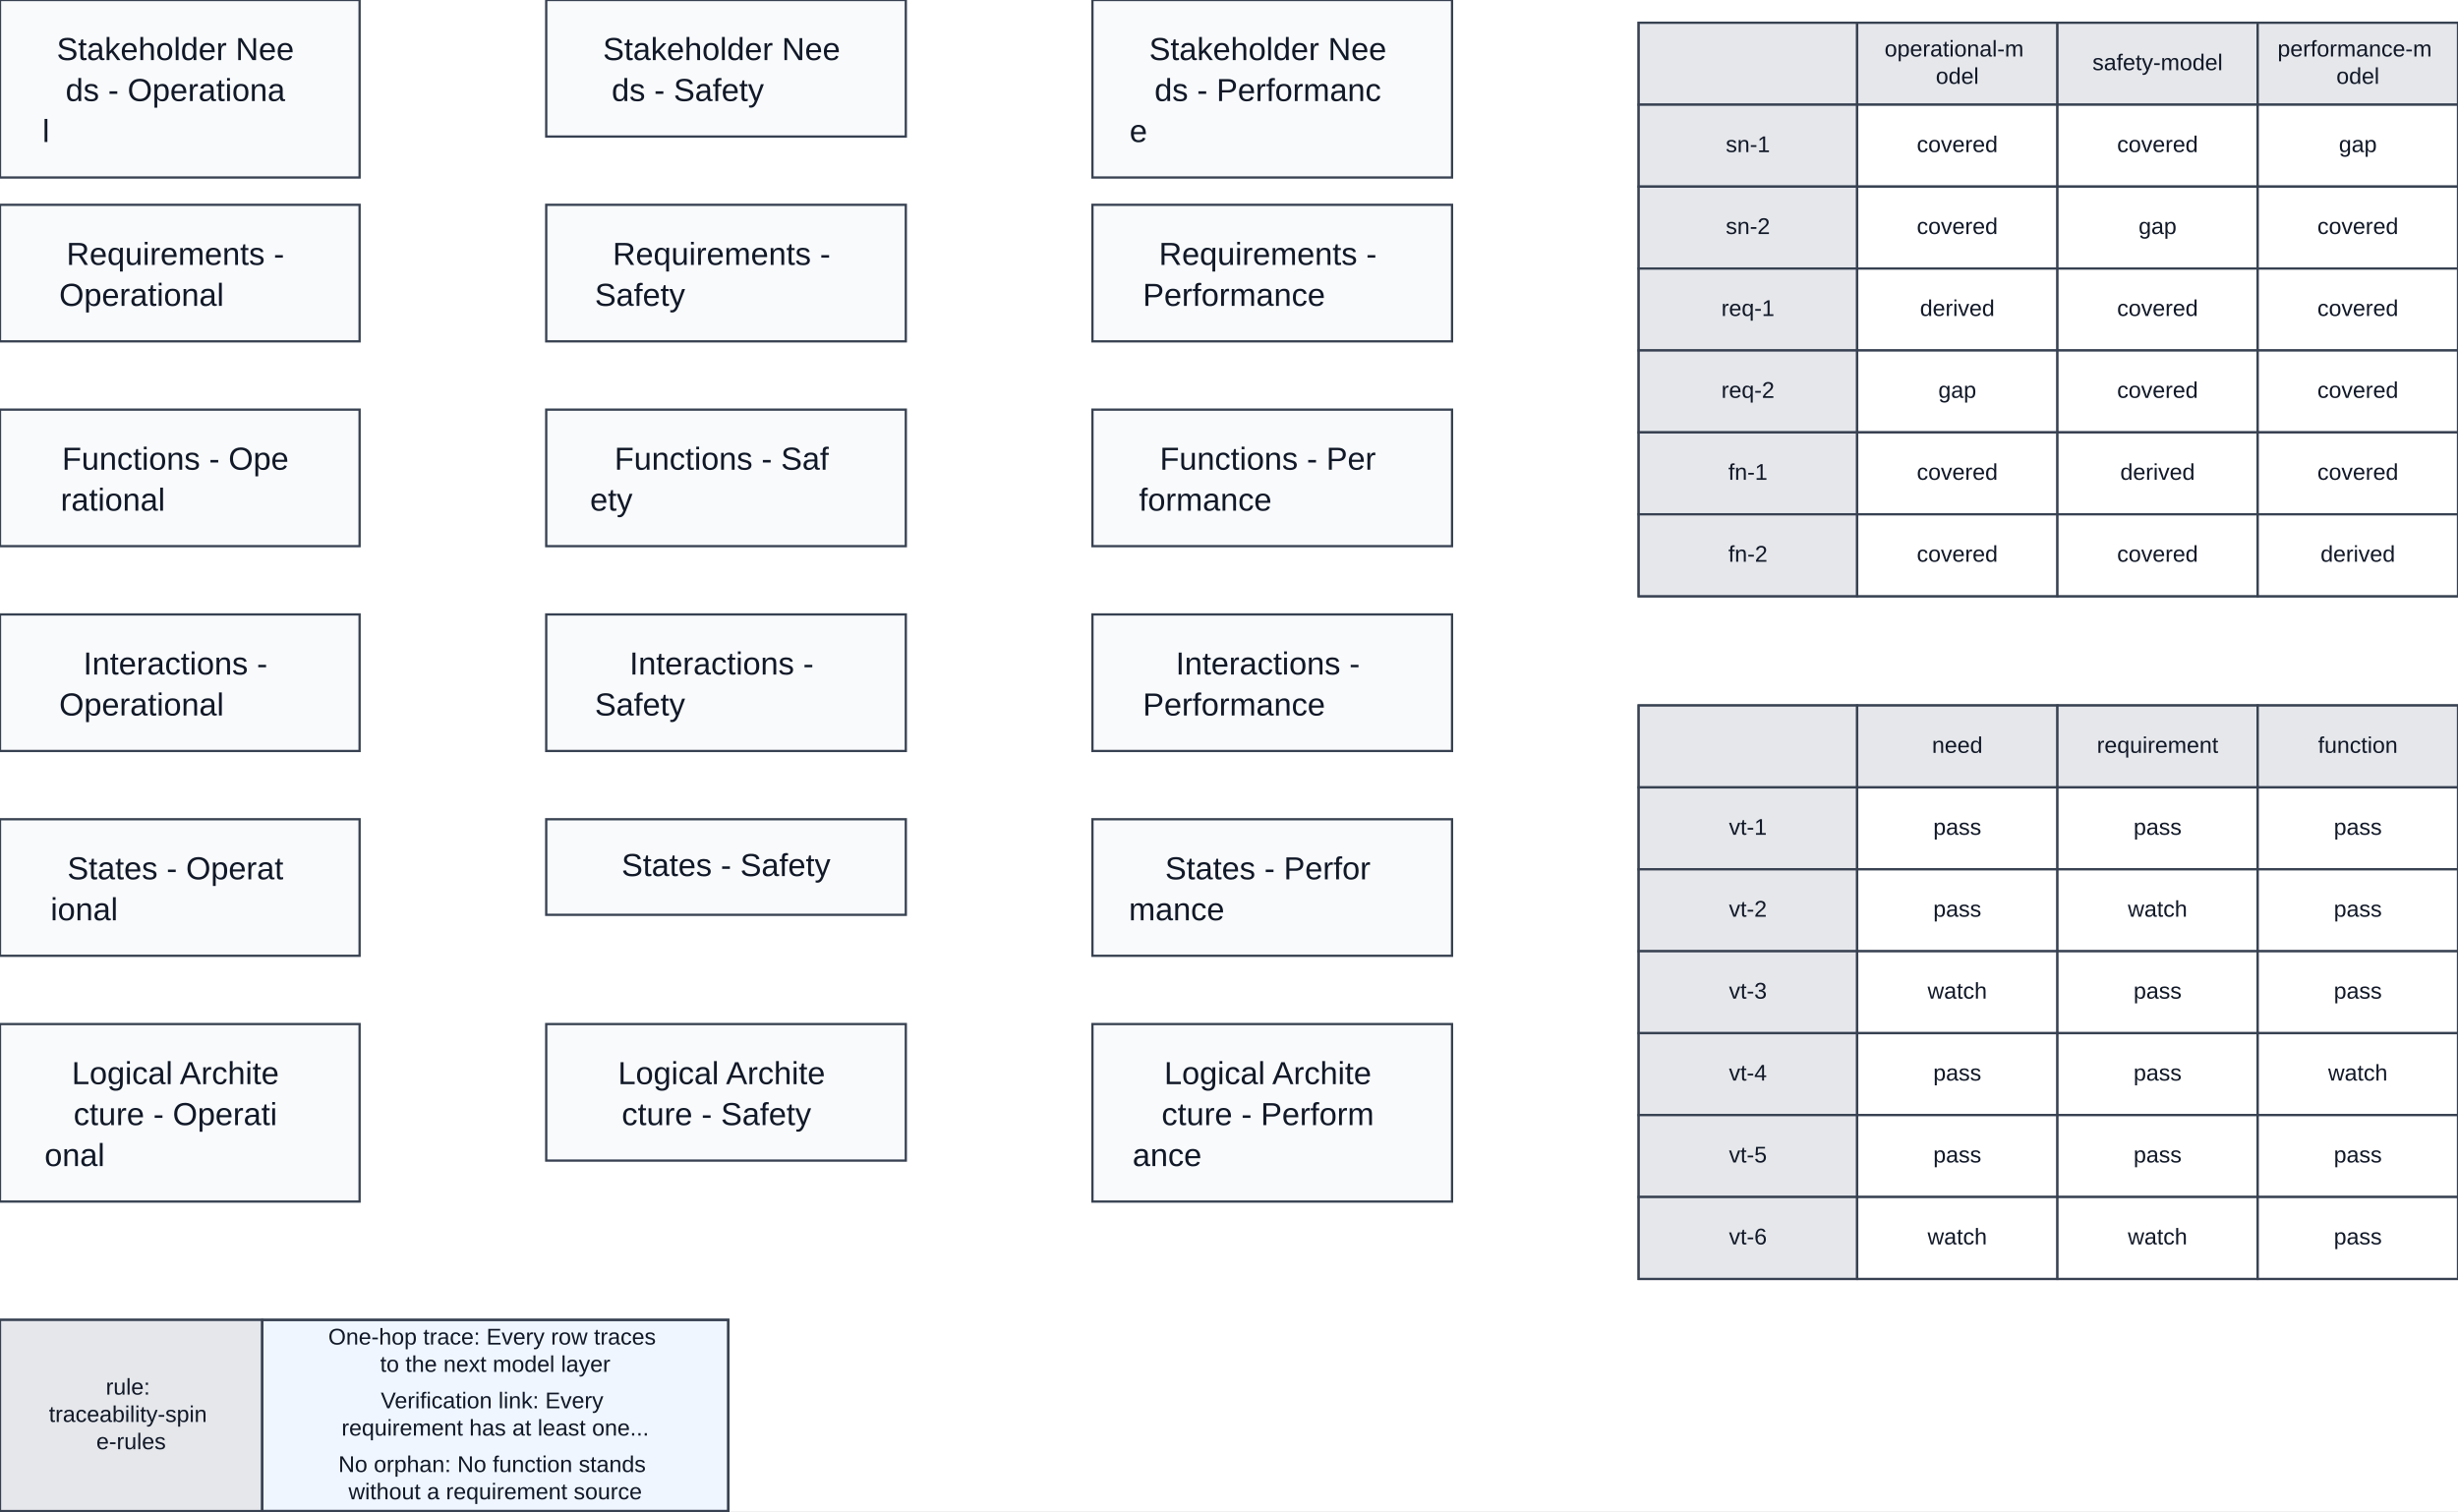
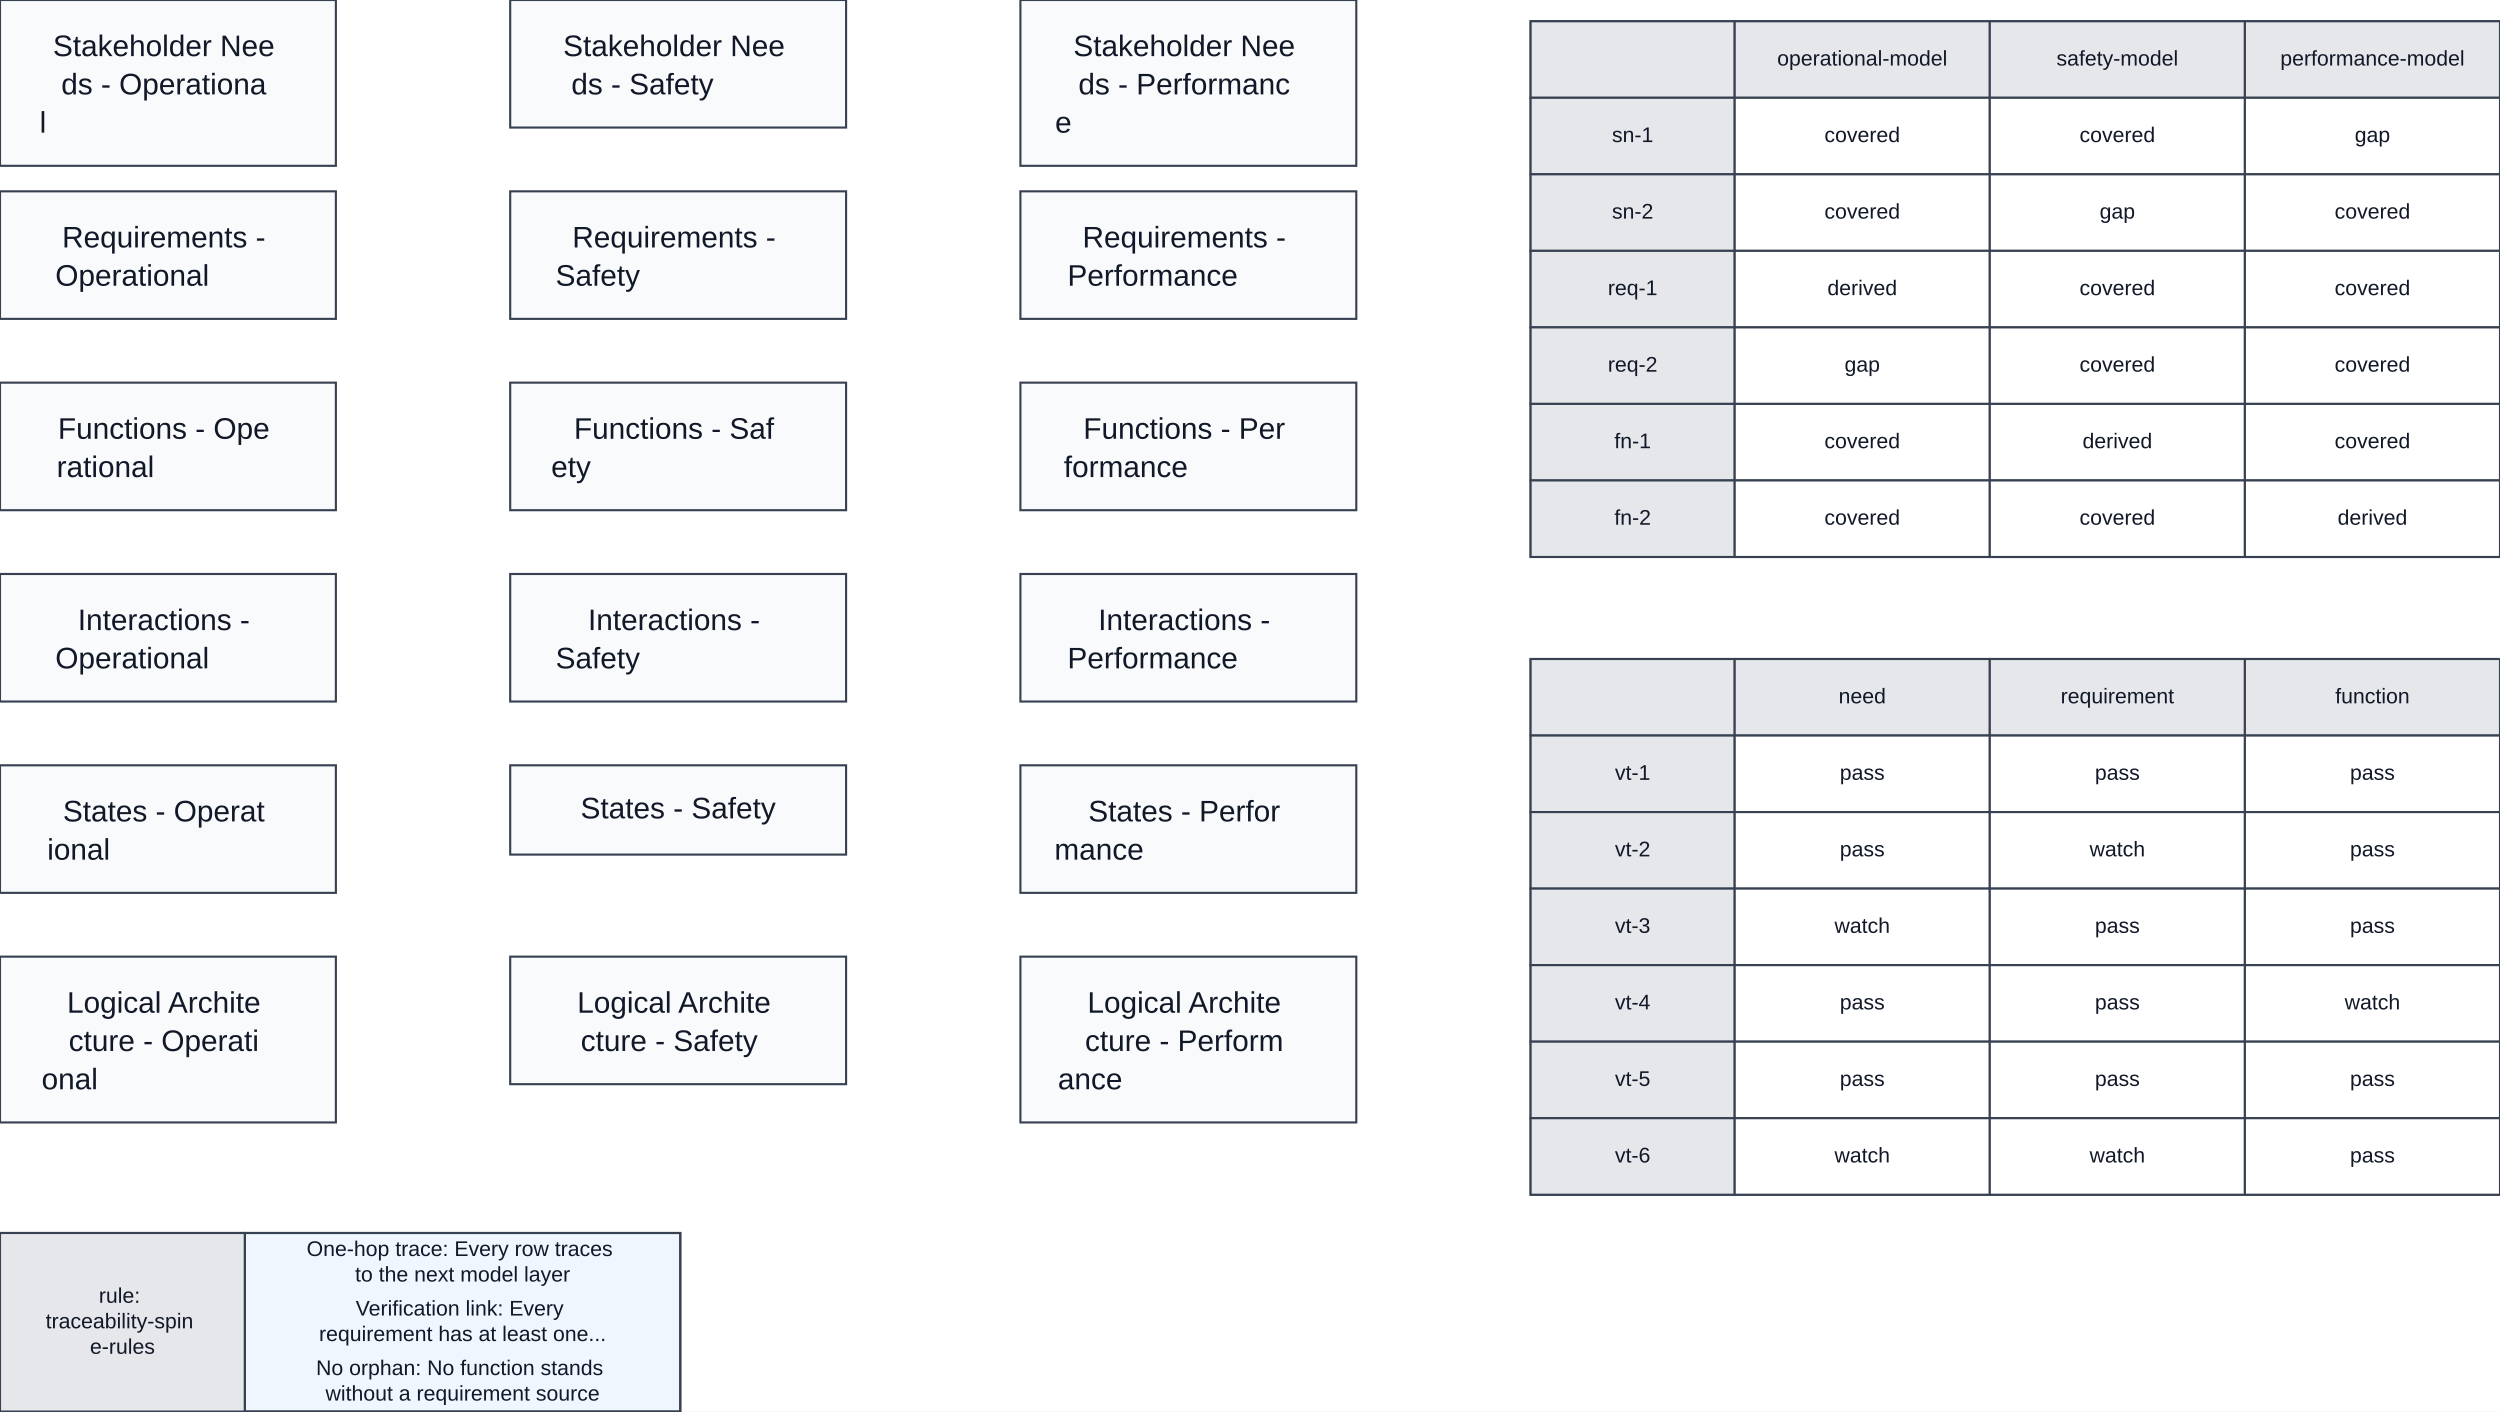
- <svg xmlns="http://www.w3.org/2000/svg" role="img" viewBox="180 80 1080 664">
-   <rect class="background" x="180" y="80" width="1080" height="664" fill="#ffffff" />
+ <svg xmlns="http://www.w3.org/2000/svg" role="img" viewBox="180 80 1176 664">
+   <rect class="background" x="180" y="80" width="1176" height="664" fill="#ffffff" />
  <g class="matrix-block" data-id="traceability-matrix" data-row-count="6" data-column-count="3">
-     <rect class="matrix-frame" x="900" y="90" width="360" height="252" fill="#f8fafc" stroke="#374151" />
+     <rect class="matrix-frame" x="900" y="90" width="456" height="252" fill="#f8fafc" stroke="#374151" />
    <rect class="matrix-corner-header" x="900" y="90" width="96" height="36" fill="#e5e7eb" stroke="#374151" />
-     <rect class="matrix-column-header" data-col="operational-model" x="996" y="90" width="88" height="36" fill="#e5e7eb" stroke="#374151" />
-     <text class="matrix-column-label" x="1040" y="102" text-anchor="middle" dominant-baseline="middle" font-family="Arial, sans-serif" font-size="10" fill="#111827">
-       <tspan x="1040" y="102">operational-m</tspan>
-       <tspan x="1040" y="114">odel</tspan>
-     </text>
-     <rect class="matrix-column-header" data-col="safety-model" x="1084" y="90" width="88" height="36" fill="#e5e7eb" stroke="#374151" />
-     <text class="matrix-column-label" x="1128" y="108" text-anchor="middle" dominant-baseline="middle" font-family="Arial, sans-serif" font-size="10" fill="#111827">safety-model</text>
-     <rect class="matrix-column-header" data-col="performance-model" x="1172" y="90" width="88" height="36" fill="#e5e7eb" stroke="#374151" />
-     <text class="matrix-column-label" x="1216" y="102" text-anchor="middle" dominant-baseline="middle" font-family="Arial, sans-serif" font-size="10" fill="#111827">
-       <tspan x="1216" y="102">performance-m</tspan>
-       <tspan x="1216" y="114">odel</tspan>
-     </text>
+     <rect class="matrix-column-header" data-col="operational-model" x="996" y="90" width="120" height="36" fill="#e5e7eb" stroke="#374151" />
+     <text class="matrix-column-label" x="1056" y="108" text-anchor="middle" dominant-baseline="middle" font-family="Arial, sans-serif" font-size="10" fill="#111827">operational-model</text>
+     <rect class="matrix-column-header" data-col="safety-model" x="1116" y="90" width="120" height="36" fill="#e5e7eb" stroke="#374151" />
+     <text class="matrix-column-label" x="1176" y="108" text-anchor="middle" dominant-baseline="middle" font-family="Arial, sans-serif" font-size="10" fill="#111827">safety-model</text>
+     <rect class="matrix-column-header" data-col="performance-model" x="1236" y="90" width="120" height="36" fill="#e5e7eb" stroke="#374151" />
+     <text class="matrix-column-label" x="1296" y="108" text-anchor="middle" dominant-baseline="middle" font-family="Arial, sans-serif" font-size="10" fill="#111827">performance-model</text>
    <rect class="matrix-row-header" data-row="sn-1" x="900" y="126" width="96" height="36" fill="#e5e7eb" stroke="#374151" />
    <text class="matrix-row-label" x="948" y="144" text-anchor="middle" dominant-baseline="middle" font-family="Arial, sans-serif" font-size="10" fill="#111827">sn-1</text>
-     <rect class="matrix-cell" data-row="sn-1" data-col="operational-model" x="996" y="126" width="88" height="36" fill="#ffffff" stroke="#374151" />
-     <text class="matrix-cell-label" x="1040" y="144" text-anchor="middle" dominant-baseline="middle" font-family="Arial, sans-serif" font-size="10" fill="#111827">covered</text>
-     <rect class="matrix-cell" data-row="sn-1" data-col="safety-model" x="1084" y="126" width="88" height="36" fill="#ffffff" stroke="#374151" />
-     <text class="matrix-cell-label" x="1128" y="144" text-anchor="middle" dominant-baseline="middle" font-family="Arial, sans-serif" font-size="10" fill="#111827">covered</text>
-     <rect class="matrix-cell" data-row="sn-1" data-col="performance-model" x="1172" y="126" width="88" height="36" fill="#ffffff" stroke="#374151" />
-     <text class="matrix-cell-label" x="1216" y="144" text-anchor="middle" dominant-baseline="middle" font-family="Arial, sans-serif" font-size="10" fill="#111827">gap</text>
+     <rect class="matrix-cell" data-row="sn-1" data-col="operational-model" x="996" y="126" width="120" height="36" fill="#ffffff" stroke="#374151" />
+     <text class="matrix-cell-label" x="1056" y="144" text-anchor="middle" dominant-baseline="middle" font-family="Arial, sans-serif" font-size="10" fill="#111827">covered</text>
+     <rect class="matrix-cell" data-row="sn-1" data-col="safety-model" x="1116" y="126" width="120" height="36" fill="#ffffff" stroke="#374151" />
+     <text class="matrix-cell-label" x="1176" y="144" text-anchor="middle" dominant-baseline="middle" font-family="Arial, sans-serif" font-size="10" fill="#111827">covered</text>
+     <rect class="matrix-cell" data-row="sn-1" data-col="performance-model" x="1236" y="126" width="120" height="36" fill="#ffffff" stroke="#374151" />
+     <text class="matrix-cell-label" x="1296" y="144" text-anchor="middle" dominant-baseline="middle" font-family="Arial, sans-serif" font-size="10" fill="#111827">gap</text>
    <rect class="matrix-row-header" data-row="sn-2" x="900" y="162" width="96" height="36" fill="#e5e7eb" stroke="#374151" />
    <text class="matrix-row-label" x="948" y="180" text-anchor="middle" dominant-baseline="middle" font-family="Arial, sans-serif" font-size="10" fill="#111827">sn-2</text>
-     <rect class="matrix-cell" data-row="sn-2" data-col="operational-model" x="996" y="162" width="88" height="36" fill="#ffffff" stroke="#374151" />
-     <text class="matrix-cell-label" x="1040" y="180" text-anchor="middle" dominant-baseline="middle" font-family="Arial, sans-serif" font-size="10" fill="#111827">covered</text>
-     <rect class="matrix-cell" data-row="sn-2" data-col="safety-model" x="1084" y="162" width="88" height="36" fill="#ffffff" stroke="#374151" />
-     <text class="matrix-cell-label" x="1128" y="180" text-anchor="middle" dominant-baseline="middle" font-family="Arial, sans-serif" font-size="10" fill="#111827">gap</text>
-     <rect class="matrix-cell" data-row="sn-2" data-col="performance-model" x="1172" y="162" width="88" height="36" fill="#ffffff" stroke="#374151" />
-     <text class="matrix-cell-label" x="1216" y="180" text-anchor="middle" dominant-baseline="middle" font-family="Arial, sans-serif" font-size="10" fill="#111827">covered</text>
+     <rect class="matrix-cell" data-row="sn-2" data-col="operational-model" x="996" y="162" width="120" height="36" fill="#ffffff" stroke="#374151" />
+     <text class="matrix-cell-label" x="1056" y="180" text-anchor="middle" dominant-baseline="middle" font-family="Arial, sans-serif" font-size="10" fill="#111827">covered</text>
+     <rect class="matrix-cell" data-row="sn-2" data-col="safety-model" x="1116" y="162" width="120" height="36" fill="#ffffff" stroke="#374151" />
+     <text class="matrix-cell-label" x="1176" y="180" text-anchor="middle" dominant-baseline="middle" font-family="Arial, sans-serif" font-size="10" fill="#111827">gap</text>
+     <rect class="matrix-cell" data-row="sn-2" data-col="performance-model" x="1236" y="162" width="120" height="36" fill="#ffffff" stroke="#374151" />
+     <text class="matrix-cell-label" x="1296" y="180" text-anchor="middle" dominant-baseline="middle" font-family="Arial, sans-serif" font-size="10" fill="#111827">covered</text>
    <rect class="matrix-row-header" data-row="req-1" x="900" y="198" width="96" height="36" fill="#e5e7eb" stroke="#374151" />
    <text class="matrix-row-label" x="948" y="216" text-anchor="middle" dominant-baseline="middle" font-family="Arial, sans-serif" font-size="10" fill="#111827">req-1</text>
-     <rect class="matrix-cell" data-row="req-1" data-col="operational-model" x="996" y="198" width="88" height="36" fill="#ffffff" stroke="#374151" />
-     <text class="matrix-cell-label" x="1040" y="216" text-anchor="middle" dominant-baseline="middle" font-family="Arial, sans-serif" font-size="10" fill="#111827">derived</text>
-     <rect class="matrix-cell" data-row="req-1" data-col="safety-model" x="1084" y="198" width="88" height="36" fill="#ffffff" stroke="#374151" />
-     <text class="matrix-cell-label" x="1128" y="216" text-anchor="middle" dominant-baseline="middle" font-family="Arial, sans-serif" font-size="10" fill="#111827">covered</text>
-     <rect class="matrix-cell" data-row="req-1" data-col="performance-model" x="1172" y="198" width="88" height="36" fill="#ffffff" stroke="#374151" />
-     <text class="matrix-cell-label" x="1216" y="216" text-anchor="middle" dominant-baseline="middle" font-family="Arial, sans-serif" font-size="10" fill="#111827">covered</text>
+     <rect class="matrix-cell" data-row="req-1" data-col="operational-model" x="996" y="198" width="120" height="36" fill="#ffffff" stroke="#374151" />
+     <text class="matrix-cell-label" x="1056" y="216" text-anchor="middle" dominant-baseline="middle" font-family="Arial, sans-serif" font-size="10" fill="#111827">derived</text>
+     <rect class="matrix-cell" data-row="req-1" data-col="safety-model" x="1116" y="198" width="120" height="36" fill="#ffffff" stroke="#374151" />
+     <text class="matrix-cell-label" x="1176" y="216" text-anchor="middle" dominant-baseline="middle" font-family="Arial, sans-serif" font-size="10" fill="#111827">covered</text>
+     <rect class="matrix-cell" data-row="req-1" data-col="performance-model" x="1236" y="198" width="120" height="36" fill="#ffffff" stroke="#374151" />
+     <text class="matrix-cell-label" x="1296" y="216" text-anchor="middle" dominant-baseline="middle" font-family="Arial, sans-serif" font-size="10" fill="#111827">covered</text>
    <rect class="matrix-row-header" data-row="req-2" x="900" y="234" width="96" height="36" fill="#e5e7eb" stroke="#374151" />
    <text class="matrix-row-label" x="948" y="252" text-anchor="middle" dominant-baseline="middle" font-family="Arial, sans-serif" font-size="10" fill="#111827">req-2</text>
-     <rect class="matrix-cell" data-row="req-2" data-col="operational-model" x="996" y="234" width="88" height="36" fill="#ffffff" stroke="#374151" />
-     <text class="matrix-cell-label" x="1040" y="252" text-anchor="middle" dominant-baseline="middle" font-family="Arial, sans-serif" font-size="10" fill="#111827">gap</text>
-     <rect class="matrix-cell" data-row="req-2" data-col="safety-model" x="1084" y="234" width="88" height="36" fill="#ffffff" stroke="#374151" />
-     <text class="matrix-cell-label" x="1128" y="252" text-anchor="middle" dominant-baseline="middle" font-family="Arial, sans-serif" font-size="10" fill="#111827">covered</text>
-     <rect class="matrix-cell" data-row="req-2" data-col="performance-model" x="1172" y="234" width="88" height="36" fill="#ffffff" stroke="#374151" />
-     <text class="matrix-cell-label" x="1216" y="252" text-anchor="middle" dominant-baseline="middle" font-family="Arial, sans-serif" font-size="10" fill="#111827">covered</text>
+     <rect class="matrix-cell" data-row="req-2" data-col="operational-model" x="996" y="234" width="120" height="36" fill="#ffffff" stroke="#374151" />
+     <text class="matrix-cell-label" x="1056" y="252" text-anchor="middle" dominant-baseline="middle" font-family="Arial, sans-serif" font-size="10" fill="#111827">gap</text>
+     <rect class="matrix-cell" data-row="req-2" data-col="safety-model" x="1116" y="234" width="120" height="36" fill="#ffffff" stroke="#374151" />
+     <text class="matrix-cell-label" x="1176" y="252" text-anchor="middle" dominant-baseline="middle" font-family="Arial, sans-serif" font-size="10" fill="#111827">covered</text>
+     <rect class="matrix-cell" data-row="req-2" data-col="performance-model" x="1236" y="234" width="120" height="36" fill="#ffffff" stroke="#374151" />
+     <text class="matrix-cell-label" x="1296" y="252" text-anchor="middle" dominant-baseline="middle" font-family="Arial, sans-serif" font-size="10" fill="#111827">covered</text>
    <rect class="matrix-row-header" data-row="fn-1" x="900" y="270" width="96" height="36" fill="#e5e7eb" stroke="#374151" />
    <text class="matrix-row-label" x="948" y="288" text-anchor="middle" dominant-baseline="middle" font-family="Arial, sans-serif" font-size="10" fill="#111827">fn-1</text>
-     <rect class="matrix-cell" data-row="fn-1" data-col="operational-model" x="996" y="270" width="88" height="36" fill="#ffffff" stroke="#374151" />
-     <text class="matrix-cell-label" x="1040" y="288" text-anchor="middle" dominant-baseline="middle" font-family="Arial, sans-serif" font-size="10" fill="#111827">covered</text>
-     <rect class="matrix-cell" data-row="fn-1" data-col="safety-model" x="1084" y="270" width="88" height="36" fill="#ffffff" stroke="#374151" />
-     <text class="matrix-cell-label" x="1128" y="288" text-anchor="middle" dominant-baseline="middle" font-family="Arial, sans-serif" font-size="10" fill="#111827">derived</text>
-     <rect class="matrix-cell" data-row="fn-1" data-col="performance-model" x="1172" y="270" width="88" height="36" fill="#ffffff" stroke="#374151" />
-     <text class="matrix-cell-label" x="1216" y="288" text-anchor="middle" dominant-baseline="middle" font-family="Arial, sans-serif" font-size="10" fill="#111827">covered</text>
+     <rect class="matrix-cell" data-row="fn-1" data-col="operational-model" x="996" y="270" width="120" height="36" fill="#ffffff" stroke="#374151" />
+     <text class="matrix-cell-label" x="1056" y="288" text-anchor="middle" dominant-baseline="middle" font-family="Arial, sans-serif" font-size="10" fill="#111827">covered</text>
+     <rect class="matrix-cell" data-row="fn-1" data-col="safety-model" x="1116" y="270" width="120" height="36" fill="#ffffff" stroke="#374151" />
+     <text class="matrix-cell-label" x="1176" y="288" text-anchor="middle" dominant-baseline="middle" font-family="Arial, sans-serif" font-size="10" fill="#111827">derived</text>
+     <rect class="matrix-cell" data-row="fn-1" data-col="performance-model" x="1236" y="270" width="120" height="36" fill="#ffffff" stroke="#374151" />
+     <text class="matrix-cell-label" x="1296" y="288" text-anchor="middle" dominant-baseline="middle" font-family="Arial, sans-serif" font-size="10" fill="#111827">covered</text>
    <rect class="matrix-row-header" data-row="fn-2" x="900" y="306" width="96" height="36" fill="#e5e7eb" stroke="#374151" />
    <text class="matrix-row-label" x="948" y="324" text-anchor="middle" dominant-baseline="middle" font-family="Arial, sans-serif" font-size="10" fill="#111827">fn-2</text>
-     <rect class="matrix-cell" data-row="fn-2" data-col="operational-model" x="996" y="306" width="88" height="36" fill="#ffffff" stroke="#374151" />
-     <text class="matrix-cell-label" x="1040" y="324" text-anchor="middle" dominant-baseline="middle" font-family="Arial, sans-serif" font-size="10" fill="#111827">covered</text>
-     <rect class="matrix-cell" data-row="fn-2" data-col="safety-model" x="1084" y="306" width="88" height="36" fill="#ffffff" stroke="#374151" />
-     <text class="matrix-cell-label" x="1128" y="324" text-anchor="middle" dominant-baseline="middle" font-family="Arial, sans-serif" font-size="10" fill="#111827">covered</text>
-     <rect class="matrix-cell" data-row="fn-2" data-col="performance-model" x="1172" y="306" width="88" height="36" fill="#ffffff" stroke="#374151" />
-     <text class="matrix-cell-label" x="1216" y="324" text-anchor="middle" dominant-baseline="middle" font-family="Arial, sans-serif" font-size="10" fill="#111827">derived</text>
+     <rect class="matrix-cell" data-row="fn-2" data-col="operational-model" x="996" y="306" width="120" height="36" fill="#ffffff" stroke="#374151" />
+     <text class="matrix-cell-label" x="1056" y="324" text-anchor="middle" dominant-baseline="middle" font-family="Arial, sans-serif" font-size="10" fill="#111827">covered</text>
+     <rect class="matrix-cell" data-row="fn-2" data-col="safety-model" x="1116" y="306" width="120" height="36" fill="#ffffff" stroke="#374151" />
+     <text class="matrix-cell-label" x="1176" y="324" text-anchor="middle" dominant-baseline="middle" font-family="Arial, sans-serif" font-size="10" fill="#111827">covered</text>
+     <rect class="matrix-cell" data-row="fn-2" data-col="performance-model" x="1236" y="306" width="120" height="36" fill="#ffffff" stroke="#374151" />
+     <text class="matrix-cell-label" x="1296" y="324" text-anchor="middle" dominant-baseline="middle" font-family="Arial, sans-serif" font-size="10" fill="#111827">derived</text>
  </g>
  <g class="matrix-block" data-id="verification-matrix" data-row-count="6" data-column-count="3">
-     <rect class="matrix-frame" x="900" y="390" width="360" height="252" fill="#f8fafc" stroke="#374151" />
+     <rect class="matrix-frame" x="900" y="390" width="456" height="252" fill="#f8fafc" stroke="#374151" />
    <rect class="matrix-corner-header" x="900" y="390" width="96" height="36" fill="#e5e7eb" stroke="#374151" />
-     <rect class="matrix-column-header" data-col="need" x="996" y="390" width="88" height="36" fill="#e5e7eb" stroke="#374151" />
-     <text class="matrix-column-label" x="1040" y="408" text-anchor="middle" dominant-baseline="middle" font-family="Arial, sans-serif" font-size="10" fill="#111827">need</text>
-     <rect class="matrix-column-header" data-col="requirement" x="1084" y="390" width="88" height="36" fill="#e5e7eb" stroke="#374151" />
-     <text class="matrix-column-label" x="1128" y="408" text-anchor="middle" dominant-baseline="middle" font-family="Arial, sans-serif" font-size="10" fill="#111827">requirement</text>
-     <rect class="matrix-column-header" data-col="function" x="1172" y="390" width="88" height="36" fill="#e5e7eb" stroke="#374151" />
-     <text class="matrix-column-label" x="1216" y="408" text-anchor="middle" dominant-baseline="middle" font-family="Arial, sans-serif" font-size="10" fill="#111827">function</text>
+     <rect class="matrix-column-header" data-col="need" x="996" y="390" width="120" height="36" fill="#e5e7eb" stroke="#374151" />
+     <text class="matrix-column-label" x="1056" y="408" text-anchor="middle" dominant-baseline="middle" font-family="Arial, sans-serif" font-size="10" fill="#111827">need</text>
+     <rect class="matrix-column-header" data-col="requirement" x="1116" y="390" width="120" height="36" fill="#e5e7eb" stroke="#374151" />
+     <text class="matrix-column-label" x="1176" y="408" text-anchor="middle" dominant-baseline="middle" font-family="Arial, sans-serif" font-size="10" fill="#111827">requirement</text>
+     <rect class="matrix-column-header" data-col="function" x="1236" y="390" width="120" height="36" fill="#e5e7eb" stroke="#374151" />
+     <text class="matrix-column-label" x="1296" y="408" text-anchor="middle" dominant-baseline="middle" font-family="Arial, sans-serif" font-size="10" fill="#111827">function</text>
    <rect class="matrix-row-header" data-row="vt-1" x="900" y="426" width="96" height="36" fill="#e5e7eb" stroke="#374151" />
    <text class="matrix-row-label" x="948" y="444" text-anchor="middle" dominant-baseline="middle" font-family="Arial, sans-serif" font-size="10" fill="#111827">vt-1</text>
-     <rect class="matrix-cell" data-row="vt-1" data-col="need" x="996" y="426" width="88" height="36" fill="#ffffff" stroke="#374151" />
-     <text class="matrix-cell-label" x="1040" y="444" text-anchor="middle" dominant-baseline="middle" font-family="Arial, sans-serif" font-size="10" fill="#111827">pass</text>
-     <rect class="matrix-cell" data-row="vt-1" data-col="requirement" x="1084" y="426" width="88" height="36" fill="#ffffff" stroke="#374151" />
-     <text class="matrix-cell-label" x="1128" y="444" text-anchor="middle" dominant-baseline="middle" font-family="Arial, sans-serif" font-size="10" fill="#111827">pass</text>
-     <rect class="matrix-cell" data-row="vt-1" data-col="function" x="1172" y="426" width="88" height="36" fill="#ffffff" stroke="#374151" />
-     <text class="matrix-cell-label" x="1216" y="444" text-anchor="middle" dominant-baseline="middle" font-family="Arial, sans-serif" font-size="10" fill="#111827">pass</text>
+     <rect class="matrix-cell" data-row="vt-1" data-col="need" x="996" y="426" width="120" height="36" fill="#ffffff" stroke="#374151" />
+     <text class="matrix-cell-label" x="1056" y="444" text-anchor="middle" dominant-baseline="middle" font-family="Arial, sans-serif" font-size="10" fill="#111827">pass</text>
+     <rect class="matrix-cell" data-row="vt-1" data-col="requirement" x="1116" y="426" width="120" height="36" fill="#ffffff" stroke="#374151" />
+     <text class="matrix-cell-label" x="1176" y="444" text-anchor="middle" dominant-baseline="middle" font-family="Arial, sans-serif" font-size="10" fill="#111827">pass</text>
+     <rect class="matrix-cell" data-row="vt-1" data-col="function" x="1236" y="426" width="120" height="36" fill="#ffffff" stroke="#374151" />
+     <text class="matrix-cell-label" x="1296" y="444" text-anchor="middle" dominant-baseline="middle" font-family="Arial, sans-serif" font-size="10" fill="#111827">pass</text>
    <rect class="matrix-row-header" data-row="vt-2" x="900" y="462" width="96" height="36" fill="#e5e7eb" stroke="#374151" />
    <text class="matrix-row-label" x="948" y="480" text-anchor="middle" dominant-baseline="middle" font-family="Arial, sans-serif" font-size="10" fill="#111827">vt-2</text>
-     <rect class="matrix-cell" data-row="vt-2" data-col="need" x="996" y="462" width="88" height="36" fill="#ffffff" stroke="#374151" />
-     <text class="matrix-cell-label" x="1040" y="480" text-anchor="middle" dominant-baseline="middle" font-family="Arial, sans-serif" font-size="10" fill="#111827">pass</text>
-     <rect class="matrix-cell" data-row="vt-2" data-col="requirement" x="1084" y="462" width="88" height="36" fill="#ffffff" stroke="#374151" />
-     <text class="matrix-cell-label" x="1128" y="480" text-anchor="middle" dominant-baseline="middle" font-family="Arial, sans-serif" font-size="10" fill="#111827">watch</text>
-     <rect class="matrix-cell" data-row="vt-2" data-col="function" x="1172" y="462" width="88" height="36" fill="#ffffff" stroke="#374151" />
-     <text class="matrix-cell-label" x="1216" y="480" text-anchor="middle" dominant-baseline="middle" font-family="Arial, sans-serif" font-size="10" fill="#111827">pass</text>
+     <rect class="matrix-cell" data-row="vt-2" data-col="need" x="996" y="462" width="120" height="36" fill="#ffffff" stroke="#374151" />
+     <text class="matrix-cell-label" x="1056" y="480" text-anchor="middle" dominant-baseline="middle" font-family="Arial, sans-serif" font-size="10" fill="#111827">pass</text>
+     <rect class="matrix-cell" data-row="vt-2" data-col="requirement" x="1116" y="462" width="120" height="36" fill="#ffffff" stroke="#374151" />
+     <text class="matrix-cell-label" x="1176" y="480" text-anchor="middle" dominant-baseline="middle" font-family="Arial, sans-serif" font-size="10" fill="#111827">watch</text>
+     <rect class="matrix-cell" data-row="vt-2" data-col="function" x="1236" y="462" width="120" height="36" fill="#ffffff" stroke="#374151" />
+     <text class="matrix-cell-label" x="1296" y="480" text-anchor="middle" dominant-baseline="middle" font-family="Arial, sans-serif" font-size="10" fill="#111827">pass</text>
    <rect class="matrix-row-header" data-row="vt-3" x="900" y="498" width="96" height="36" fill="#e5e7eb" stroke="#374151" />
    <text class="matrix-row-label" x="948" y="516" text-anchor="middle" dominant-baseline="middle" font-family="Arial, sans-serif" font-size="10" fill="#111827">vt-3</text>
-     <rect class="matrix-cell" data-row="vt-3" data-col="need" x="996" y="498" width="88" height="36" fill="#ffffff" stroke="#374151" />
-     <text class="matrix-cell-label" x="1040" y="516" text-anchor="middle" dominant-baseline="middle" font-family="Arial, sans-serif" font-size="10" fill="#111827">watch</text>
-     <rect class="matrix-cell" data-row="vt-3" data-col="requirement" x="1084" y="498" width="88" height="36" fill="#ffffff" stroke="#374151" />
-     <text class="matrix-cell-label" x="1128" y="516" text-anchor="middle" dominant-baseline="middle" font-family="Arial, sans-serif" font-size="10" fill="#111827">pass</text>
-     <rect class="matrix-cell" data-row="vt-3" data-col="function" x="1172" y="498" width="88" height="36" fill="#ffffff" stroke="#374151" />
-     <text class="matrix-cell-label" x="1216" y="516" text-anchor="middle" dominant-baseline="middle" font-family="Arial, sans-serif" font-size="10" fill="#111827">pass</text>
+     <rect class="matrix-cell" data-row="vt-3" data-col="need" x="996" y="498" width="120" height="36" fill="#ffffff" stroke="#374151" />
+     <text class="matrix-cell-label" x="1056" y="516" text-anchor="middle" dominant-baseline="middle" font-family="Arial, sans-serif" font-size="10" fill="#111827">watch</text>
+     <rect class="matrix-cell" data-row="vt-3" data-col="requirement" x="1116" y="498" width="120" height="36" fill="#ffffff" stroke="#374151" />
+     <text class="matrix-cell-label" x="1176" y="516" text-anchor="middle" dominant-baseline="middle" font-family="Arial, sans-serif" font-size="10" fill="#111827">pass</text>
+     <rect class="matrix-cell" data-row="vt-3" data-col="function" x="1236" y="498" width="120" height="36" fill="#ffffff" stroke="#374151" />
+     <text class="matrix-cell-label" x="1296" y="516" text-anchor="middle" dominant-baseline="middle" font-family="Arial, sans-serif" font-size="10" fill="#111827">pass</text>
    <rect class="matrix-row-header" data-row="vt-4" x="900" y="534" width="96" height="36" fill="#e5e7eb" stroke="#374151" />
    <text class="matrix-row-label" x="948" y="552" text-anchor="middle" dominant-baseline="middle" font-family="Arial, sans-serif" font-size="10" fill="#111827">vt-4</text>
-     <rect class="matrix-cell" data-row="vt-4" data-col="need" x="996" y="534" width="88" height="36" fill="#ffffff" stroke="#374151" />
-     <text class="matrix-cell-label" x="1040" y="552" text-anchor="middle" dominant-baseline="middle" font-family="Arial, sans-serif" font-size="10" fill="#111827">pass</text>
-     <rect class="matrix-cell" data-row="vt-4" data-col="requirement" x="1084" y="534" width="88" height="36" fill="#ffffff" stroke="#374151" />
-     <text class="matrix-cell-label" x="1128" y="552" text-anchor="middle" dominant-baseline="middle" font-family="Arial, sans-serif" font-size="10" fill="#111827">pass</text>
-     <rect class="matrix-cell" data-row="vt-4" data-col="function" x="1172" y="534" width="88" height="36" fill="#ffffff" stroke="#374151" />
-     <text class="matrix-cell-label" x="1216" y="552" text-anchor="middle" dominant-baseline="middle" font-family="Arial, sans-serif" font-size="10" fill="#111827">watch</text>
+     <rect class="matrix-cell" data-row="vt-4" data-col="need" x="996" y="534" width="120" height="36" fill="#ffffff" stroke="#374151" />
+     <text class="matrix-cell-label" x="1056" y="552" text-anchor="middle" dominant-baseline="middle" font-family="Arial, sans-serif" font-size="10" fill="#111827">pass</text>
+     <rect class="matrix-cell" data-row="vt-4" data-col="requirement" x="1116" y="534" width="120" height="36" fill="#ffffff" stroke="#374151" />
+     <text class="matrix-cell-label" x="1176" y="552" text-anchor="middle" dominant-baseline="middle" font-family="Arial, sans-serif" font-size="10" fill="#111827">pass</text>
+     <rect class="matrix-cell" data-row="vt-4" data-col="function" x="1236" y="534" width="120" height="36" fill="#ffffff" stroke="#374151" />
+     <text class="matrix-cell-label" x="1296" y="552" text-anchor="middle" dominant-baseline="middle" font-family="Arial, sans-serif" font-size="10" fill="#111827">watch</text>
    <rect class="matrix-row-header" data-row="vt-5" x="900" y="570" width="96" height="36" fill="#e5e7eb" stroke="#374151" />
    <text class="matrix-row-label" x="948" y="588" text-anchor="middle" dominant-baseline="middle" font-family="Arial, sans-serif" font-size="10" fill="#111827">vt-5</text>
-     <rect class="matrix-cell" data-row="vt-5" data-col="need" x="996" y="570" width="88" height="36" fill="#ffffff" stroke="#374151" />
-     <text class="matrix-cell-label" x="1040" y="588" text-anchor="middle" dominant-baseline="middle" font-family="Arial, sans-serif" font-size="10" fill="#111827">pass</text>
-     <rect class="matrix-cell" data-row="vt-5" data-col="requirement" x="1084" y="570" width="88" height="36" fill="#ffffff" stroke="#374151" />
-     <text class="matrix-cell-label" x="1128" y="588" text-anchor="middle" dominant-baseline="middle" font-family="Arial, sans-serif" font-size="10" fill="#111827">pass</text>
-     <rect class="matrix-cell" data-row="vt-5" data-col="function" x="1172" y="570" width="88" height="36" fill="#ffffff" stroke="#374151" />
-     <text class="matrix-cell-label" x="1216" y="588" text-anchor="middle" dominant-baseline="middle" font-family="Arial, sans-serif" font-size="10" fill="#111827">pass</text>
+     <rect class="matrix-cell" data-row="vt-5" data-col="need" x="996" y="570" width="120" height="36" fill="#ffffff" stroke="#374151" />
+     <text class="matrix-cell-label" x="1056" y="588" text-anchor="middle" dominant-baseline="middle" font-family="Arial, sans-serif" font-size="10" fill="#111827">pass</text>
+     <rect class="matrix-cell" data-row="vt-5" data-col="requirement" x="1116" y="570" width="120" height="36" fill="#ffffff" stroke="#374151" />
+     <text class="matrix-cell-label" x="1176" y="588" text-anchor="middle" dominant-baseline="middle" font-family="Arial, sans-serif" font-size="10" fill="#111827">pass</text>
+     <rect class="matrix-cell" data-row="vt-5" data-col="function" x="1236" y="570" width="120" height="36" fill="#ffffff" stroke="#374151" />
+     <text class="matrix-cell-label" x="1296" y="588" text-anchor="middle" dominant-baseline="middle" font-family="Arial, sans-serif" font-size="10" fill="#111827">pass</text>
    <rect class="matrix-row-header" data-row="vt-6" x="900" y="606" width="96" height="36" fill="#e5e7eb" stroke="#374151" />
    <text class="matrix-row-label" x="948" y="624" text-anchor="middle" dominant-baseline="middle" font-family="Arial, sans-serif" font-size="10" fill="#111827">vt-6</text>
-     <rect class="matrix-cell" data-row="vt-6" data-col="need" x="996" y="606" width="88" height="36" fill="#ffffff" stroke="#374151" />
-     <text class="matrix-cell-label" x="1040" y="624" text-anchor="middle" dominant-baseline="middle" font-family="Arial, sans-serif" font-size="10" fill="#111827">watch</text>
-     <rect class="matrix-cell" data-row="vt-6" data-col="requirement" x="1084" y="606" width="88" height="36" fill="#ffffff" stroke="#374151" />
-     <text class="matrix-cell-label" x="1128" y="624" text-anchor="middle" dominant-baseline="middle" font-family="Arial, sans-serif" font-size="10" fill="#111827">watch</text>
-     <rect class="matrix-cell" data-row="vt-6" data-col="function" x="1172" y="606" width="88" height="36" fill="#ffffff" stroke="#374151" />
-     <text class="matrix-cell-label" x="1216" y="624" text-anchor="middle" dominant-baseline="middle" font-family="Arial, sans-serif" font-size="10" fill="#111827">pass</text>
+     <rect class="matrix-cell" data-row="vt-6" data-col="need" x="996" y="606" width="120" height="36" fill="#ffffff" stroke="#374151" />
+     <text class="matrix-cell-label" x="1056" y="624" text-anchor="middle" dominant-baseline="middle" font-family="Arial, sans-serif" font-size="10" fill="#111827">watch</text>
+     <rect class="matrix-cell" data-row="vt-6" data-col="requirement" x="1116" y="606" width="120" height="36" fill="#ffffff" stroke="#374151" />
+     <text class="matrix-cell-label" x="1176" y="624" text-anchor="middle" dominant-baseline="middle" font-family="Arial, sans-serif" font-size="10" fill="#111827">watch</text>
+     <rect class="matrix-cell" data-row="vt-6" data-col="function" x="1236" y="606" width="120" height="36" fill="#ffffff" stroke="#374151" />
+     <text class="matrix-cell-label" x="1296" y="624" text-anchor="middle" dominant-baseline="middle" font-family="Arial, sans-serif" font-size="10" fill="#111827">pass</text>
  </g>
  <g class="evidence-panel evidence-panel--rule" data-id="traceability-spine-rules" data-kind="rule" data-item-count="3">
    <rect class="evidence-panel-frame" x="180" y="660" width="320" height="84" fill="#eff6ff" stroke="#374151" />
    <g class="evidence-panel-title-cell">
      <rect class="evidence-panel-title-bg" x="180" y="660" width="115.2" height="84" fill="#e5e7eb" stroke="#374151" />
      <text class="evidence-panel-title" x="237.6" y="690" text-anchor="middle" dominant-baseline="middle" font-family="Arial, sans-serif" font-size="10" fill="#111827">
        <tspan x="237.6" y="690">rule:</tspan>
        <tspan x="237.6" y="702">traceability-spin</tspan>
        <tspan x="237.6" y="714">e-rules</tspan>
      </text>
    </g>
    <g class="evidence-panel-items-cell">
      <rect class="evidence-panel-items-bg" x="295.2" y="660" width="204.8" height="84" fill="transparent" stroke="#374151" />
      <rect class="evidence-panel-item" data-item="rule-one-hop" x="295.2" y="660" width="204.8" height="28" fill="transparent" stroke="none" />
      <text class="evidence-panel-item-label" x="397.6" y="668" text-anchor="middle" dominant-baseline="middle" font-family="Arial, sans-serif" font-size="10" fill="#111827">
        <tspan x="397.6" y="668">One-hop trace: Every row traces</tspan>
        <tspan x="397.6" y="680">to the next model layer</tspan>
      </text>
      <rect class="evidence-panel-item" data-item="rule-verification" x="295.2" y="688" width="204.8" height="28" fill="transparent" stroke="none" />
      <text class="evidence-panel-item-label" x="397.6" y="696" text-anchor="middle" dominant-baseline="middle" font-family="Arial, sans-serif" font-size="10" fill="#111827">
        <tspan x="397.6" y="696">Verification link: Every</tspan>
        <tspan x="397.6" y="708">requirement has at least one...</tspan>
      </text>
      <rect class="evidence-panel-item" data-item="rule-no-orphan" x="295.2" y="716" width="204.8" height="28" fill="transparent" stroke="none" />
      <text class="evidence-panel-item-label" x="397.6" y="724" text-anchor="middle" dominant-baseline="middle" font-family="Arial, sans-serif" font-size="10" fill="#111827">
        <tspan x="397.6" y="724">No orphan: No function stands</tspan>
        <tspan x="397.6" y="736">without a requirement source</tspan>
      </text>
    </g>
  </g>
  <rect class="node node-rectangle" data-id="functions-operational" fill="#f8fafc" stroke="#374151" x="180" y="260" width="158" height="60" />
  <rect class="node node-rectangle" data-id="functions-performance" fill="#f8fafc" stroke="#374151" x="660" y="260" width="158" height="60" />
  <rect class="node node-rectangle" data-id="functions-safety" fill="#f8fafc" stroke="#374151" x="420" y="260" width="158" height="60" />
  <rect class="node node-rectangle" data-id="interactions-operational" fill="#f8fafc" stroke="#374151" x="180" y="350" width="158" height="60" />
  <rect class="node node-rectangle" data-id="interactions-performance" fill="#f8fafc" stroke="#374151" x="660" y="350" width="158" height="60" />
  <rect class="node node-rectangle" data-id="interactions-safety" fill="#f8fafc" stroke="#374151" x="420" y="350" width="158" height="60" />
  <rect class="node node-rectangle" data-id="logical-architecture-operational" fill="#f8fafc" stroke="#374151" x="180" y="530" width="158" height="78" />
  <rect class="node node-rectangle" data-id="logical-architecture-performance" fill="#f8fafc" stroke="#374151" x="660" y="530" width="158" height="78" />
  <rect class="node node-rectangle" data-id="logical-architecture-safety" fill="#f8fafc" stroke="#374151" x="420" y="530" width="158" height="60" />
  <rect class="node node-rectangle" data-id="requirements-operational" fill="#f8fafc" stroke="#374151" x="180" y="170" width="158" height="60" />
  <rect class="node node-rectangle" data-id="requirements-performance" fill="#f8fafc" stroke="#374151" x="660" y="170" width="158" height="60" />
  <rect class="node node-rectangle" data-id="requirements-safety" fill="#f8fafc" stroke="#374151" x="420" y="170" width="158" height="60" />
  <rect class="node node-rectangle" data-id="stakeholder-needs-operational" fill="#f8fafc" stroke="#374151" x="180" y="80" width="158" height="78" />
  <rect class="node node-rectangle" data-id="stakeholder-needs-performance" fill="#f8fafc" stroke="#374151" x="660" y="80" width="158" height="78" />
  <rect class="node node-rectangle" data-id="stakeholder-needs-safety" fill="#f8fafc" stroke="#374151" x="420" y="80" width="158" height="60" />
  <rect class="node node-rectangle" data-id="states-operational" fill="#f8fafc" stroke="#374151" x="180" y="440" width="158" height="60" />
  <rect class="node node-rectangle" data-id="states-performance" fill="#f8fafc" stroke="#374151" x="660" y="440" width="158" height="60" />
  <rect class="node node-rectangle" data-id="states-safety" fill="#f8fafc" stroke="#374151" x="420" y="440" width="158" height="42" />
  <text class="label" data-for="functions-operational" data-text-surface="node-label" data-owner-id="functions-operational" data-text-backend="deterministic" font-family="Arial, sans-serif" font-size="14" fill="#111827" text-anchor="middle">
    <tspan x="259" y="286.4">Functions - Ope</tspan>
    <tspan x="229.6" y="304.4">rational</tspan>
  </text>
  <text class="label" data-for="functions-performance" data-text-surface="node-label" data-owner-id="functions-performance" data-text-backend="deterministic" font-family="Arial, sans-serif" font-size="14" fill="#111827" text-anchor="middle">
    <tspan x="739" y="286.4">Functions - Per</tspan>
    <tspan x="709.6" y="304.4">formance</tspan>
  </text>
  <text class="label" data-for="functions-safety" data-text-surface="node-label" data-owner-id="functions-safety" data-text-backend="deterministic" font-family="Arial, sans-serif" font-size="14" fill="#111827" text-anchor="middle">
    <tspan x="499" y="286.4">Functions - Saf</tspan>
    <tspan x="448.6" y="304.4">ety</tspan>
  </text>
  <text class="label" data-for="interactions-operational" data-text-surface="node-label" data-owner-id="interactions-operational" data-text-backend="deterministic" font-family="Arial, sans-serif" font-size="14" fill="#111827" text-anchor="middle">
    <tspan x="259" y="376.4">Interactions - </tspan>
    <tspan x="242.2" y="394.4">Operational</tspan>
  </text>
  <text class="label" data-for="interactions-performance" data-text-surface="node-label" data-owner-id="interactions-performance" data-text-backend="deterministic" font-family="Arial, sans-serif" font-size="14" fill="#111827" text-anchor="middle">
    <tspan x="739" y="376.4">Interactions - </tspan>
    <tspan x="722.2" y="394.4">Performance</tspan>
  </text>
  <text class="label" data-for="interactions-safety" data-text-surface="node-label" data-owner-id="interactions-safety" data-text-backend="deterministic" font-family="Arial, sans-serif" font-size="14" fill="#111827" text-anchor="middle">
    <tspan x="499" y="376.4">Interactions - </tspan>
    <tspan x="461.2" y="394.4">Safety</tspan>
  </text>
  <text class="label" data-for="logical-architecture-operational" data-text-surface="node-label" data-owner-id="logical-architecture-operational" data-text-backend="deterministic" font-family="Arial, sans-serif" font-size="14" fill="#111827" text-anchor="middle">
    <tspan x="259" y="556.4">Logical Archite</tspan>
    <tspan x="259" y="574.4">cture - Operati</tspan>
    <tspan x="212.8" y="592.4">onal</tspan>
  </text>
  <text class="label" data-for="logical-architecture-performance" data-text-surface="node-label" data-owner-id="logical-architecture-performance" data-text-backend="deterministic" font-family="Arial, sans-serif" font-size="14" fill="#111827" text-anchor="middle">
    <tspan x="739" y="556.4">Logical Archite</tspan>
    <tspan x="739" y="574.4">cture - Perform</tspan>
    <tspan x="692.8" y="592.4">ance</tspan>
  </text>
  <text class="label" data-for="logical-architecture-safety" data-text-surface="node-label" data-owner-id="logical-architecture-safety" data-text-backend="deterministic" font-family="Arial, sans-serif" font-size="14" fill="#111827" text-anchor="middle">
    <tspan x="499" y="556.4">Logical Archite</tspan>
    <tspan x="494.8" y="574.4">cture - Safety</tspan>
  </text>
  <text class="label" data-for="requirements-operational" data-text-surface="node-label" data-owner-id="requirements-operational" data-text-backend="deterministic" font-family="Arial, sans-serif" font-size="14" fill="#111827" text-anchor="middle">
    <tspan x="259" y="196.4">Requirements - </tspan>
    <tspan x="242.2" y="214.4">Operational</tspan>
  </text>
  <text class="label" data-for="requirements-performance" data-text-surface="node-label" data-owner-id="requirements-performance" data-text-backend="deterministic" font-family="Arial, sans-serif" font-size="14" fill="#111827" text-anchor="middle">
    <tspan x="739" y="196.4">Requirements - </tspan>
    <tspan x="722.2" y="214.4">Performance</tspan>
  </text>
  <text class="label" data-for="requirements-safety" data-text-surface="node-label" data-owner-id="requirements-safety" data-text-backend="deterministic" font-family="Arial, sans-serif" font-size="14" fill="#111827" text-anchor="middle">
    <tspan x="499" y="196.4">Requirements - </tspan>
    <tspan x="461.2" y="214.4">Safety</tspan>
  </text>
  <text class="label" data-for="stakeholder-needs-operational" data-text-surface="node-label" data-owner-id="stakeholder-needs-operational" data-text-backend="deterministic" font-family="Arial, sans-serif" font-size="14" fill="#111827" text-anchor="middle">
    <tspan x="259" y="106.4">Stakeholder Nee</tspan>
    <tspan x="259" y="124.4">ds - Operationa</tspan>
    <tspan x="200.2" y="142.4">l</tspan>
  </text>
  <text class="label" data-for="stakeholder-needs-performance" data-text-surface="node-label" data-owner-id="stakeholder-needs-performance" data-text-backend="deterministic" font-family="Arial, sans-serif" font-size="14" fill="#111827" text-anchor="middle">
    <tspan x="739" y="106.4">Stakeholder Nee</tspan>
    <tspan x="739" y="124.4">ds - Performanc</tspan>
    <tspan x="680.2" y="142.4">e</tspan>
  </text>
  <text class="label" data-for="stakeholder-needs-safety" data-text-surface="node-label" data-owner-id="stakeholder-needs-safety" data-text-backend="deterministic" font-family="Arial, sans-serif" font-size="14" fill="#111827" text-anchor="middle">
    <tspan x="499" y="106.4">Stakeholder Nee</tspan>
    <tspan x="482.2" y="124.4">ds - Safety</tspan>
  </text>
  <text class="label" data-for="states-operational" data-text-surface="node-label" data-owner-id="states-operational" data-text-backend="deterministic" font-family="Arial, sans-serif" font-size="14" fill="#111827" text-anchor="middle">
    <tspan x="259" y="466.4">States - Operat</tspan>
    <tspan x="217" y="484.4">ional</tspan>
  </text>
  <text class="label" data-for="states-performance" data-text-surface="node-label" data-owner-id="states-performance" data-text-backend="deterministic" font-family="Arial, sans-serif" font-size="14" fill="#111827" text-anchor="middle">
    <tspan x="739" y="466.4">States - Perfor</tspan>
    <tspan x="697" y="484.4">mance</tspan>
  </text>
  <text class="label" data-for="states-safety" data-text-surface="node-label" data-owner-id="states-safety" data-text-backend="deterministic" font-family="Arial, sans-serif" font-size="14" fill="#111827" text-anchor="middle" dominant-baseline="middle" x="499" y="461">States - Safety</text>
</svg>
